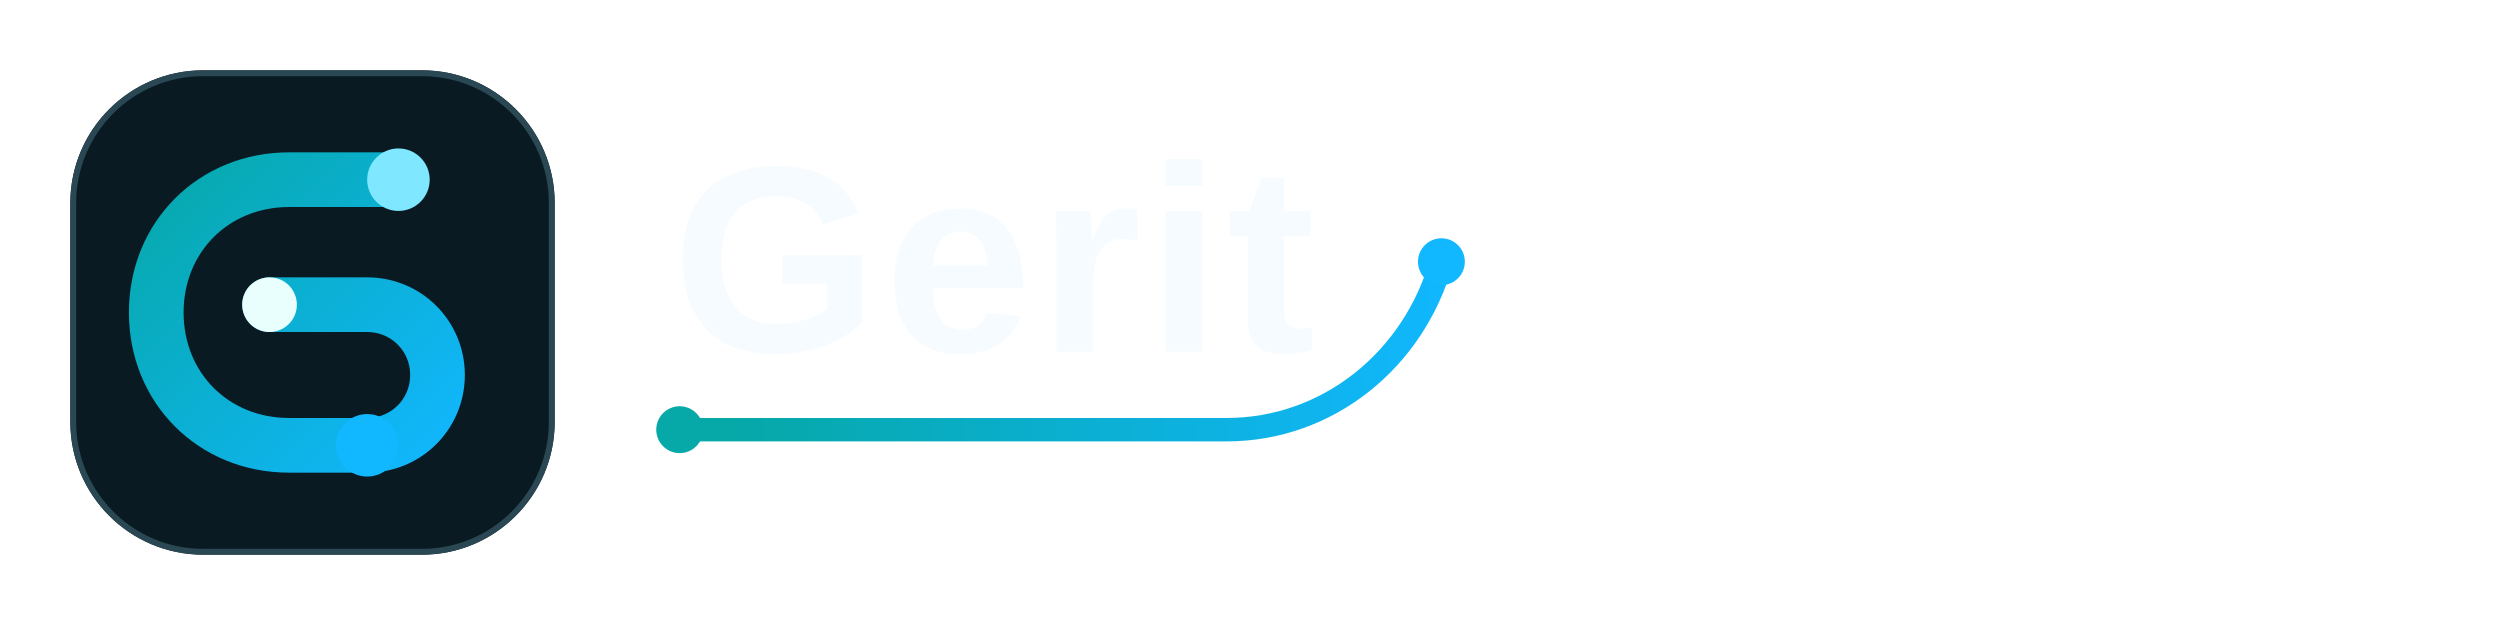
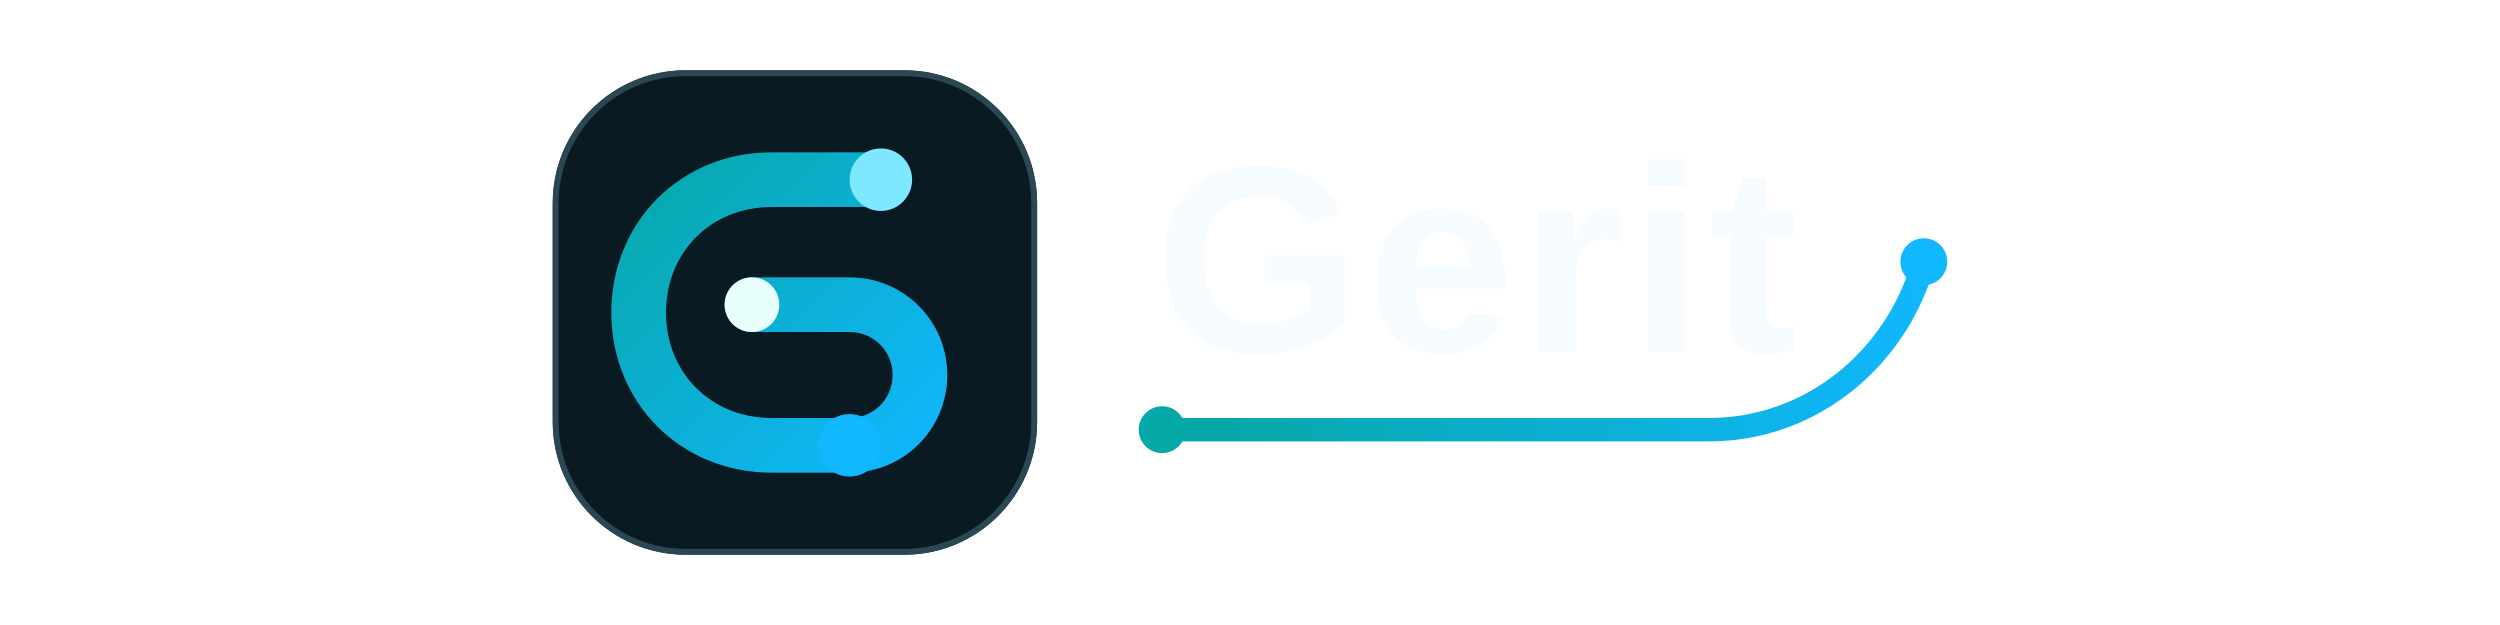
<svg xmlns="http://www.w3.org/2000/svg" width="640" height="160" viewBox="0 0 640 160" fill="none">
  <defs>
-     <linearGradient id="gerit-flow-dark" x1="38" y1="40" x2="116" y2="118" gradientUnits="userSpaceOnUse">
+     <linearGradient id="gerit-flow-dark" x1="161.5" y1="40" x2="239.5" y2="118" gradientUnits="userSpaceOnUse">
      <stop stop-color="#06A8A8" />
      <stop offset="1" stop-color="#11B7FF" />
    </linearGradient>
-     <linearGradient id="gerit-accent-dark" x1="188" y1="118" x2="374" y2="118" gradientUnits="userSpaceOnUse">
+     <linearGradient id="gerit-accent-dark" x1="311.5" y1="118" x2="497.5" y2="118" gradientUnits="userSpaceOnUse">
      <stop stop-color="#06A8A8" />
      <stop offset="1" stop-color="#11B7FF" />
    </linearGradient>
  </defs>
-   <rect x="18" y="18" width="124" height="124" rx="34" fill="#0A1A22" />
-   <rect x="18.75" y="18.75" width="122.5" height="122.5" rx="33.25" stroke="#2A4754" stroke-width="1.5" />
-   <path d="M102 46H74C54.67 46 40 60.67 40 80C40 99.33 54.67 114 74 114H94C104 114 112 106 112 96C112 86 104 78 94 78H69" stroke="url(#gerit-flow-dark)" stroke-width="14" stroke-linecap="round" stroke-linejoin="round" />
-   <circle cx="102" cy="46" r="8" fill="#7FE7FF" />
-   <circle cx="69" cy="78" r="7" fill="#E8FFFE" />
-   <circle cx="94" cy="114" r="8" fill="#11B7FF" />
-   <path d="M174 110H314C340 110 362 92 369 67" stroke="url(#gerit-accent-dark)" stroke-width="6" stroke-linecap="round" />
-   <circle cx="174" cy="110" r="6" fill="#06A8A8" />
-   <circle cx="369" cy="67" r="6" fill="#11B7FF" />
-   <text x="172" y="90" fill="#F5FBFE" font-family="Segoe UI, Arial, sans-serif" font-size="68" font-weight="700" letter-spacing="1.5">Gerit</text>
+   <rect x="141.5" y="18" width="124" height="124" rx="34" fill="#0A1A22" />
+   <rect x="142.25" y="18.75" width="122.5" height="122.5" rx="33.25" stroke="#2A4754" stroke-width="1.5" />
+   <path d="M225.5 46H197.5C178.17 46 163.5 60.67 163.5 80C163.5 99.33 178.17 114 197.5 114H217.5C227.5 114 235.5 106 235.5 96C235.5 86 227.5 78 217.5 78H192.5" stroke="url(#gerit-flow-dark)" stroke-width="14" stroke-linecap="round" stroke-linejoin="round" />
+   <circle cx="225.5" cy="46" r="8" fill="#7FE7FF" />
+   <circle cx="192.5" cy="78" r="7" fill="#E8FFFE" />
+   <circle cx="217.5" cy="114" r="8" fill="#11B7FF" />
+   <path d="M297.5 110H437.5C463.5 110 485.5 92 492.5 67" stroke="url(#gerit-accent-dark)" stroke-width="6" stroke-linecap="round" />
+   <circle cx="297.5" cy="110" r="6" fill="#06A8A8" />
+   <circle cx="492.5" cy="67" r="6" fill="#11B7FF" />
+   <text x="295.5" y="90" fill="#F5FBFE" font-family="Segoe UI, Arial, sans-serif" font-size="68" font-weight="700" letter-spacing="1.5">Gerit</text>
</svg>
